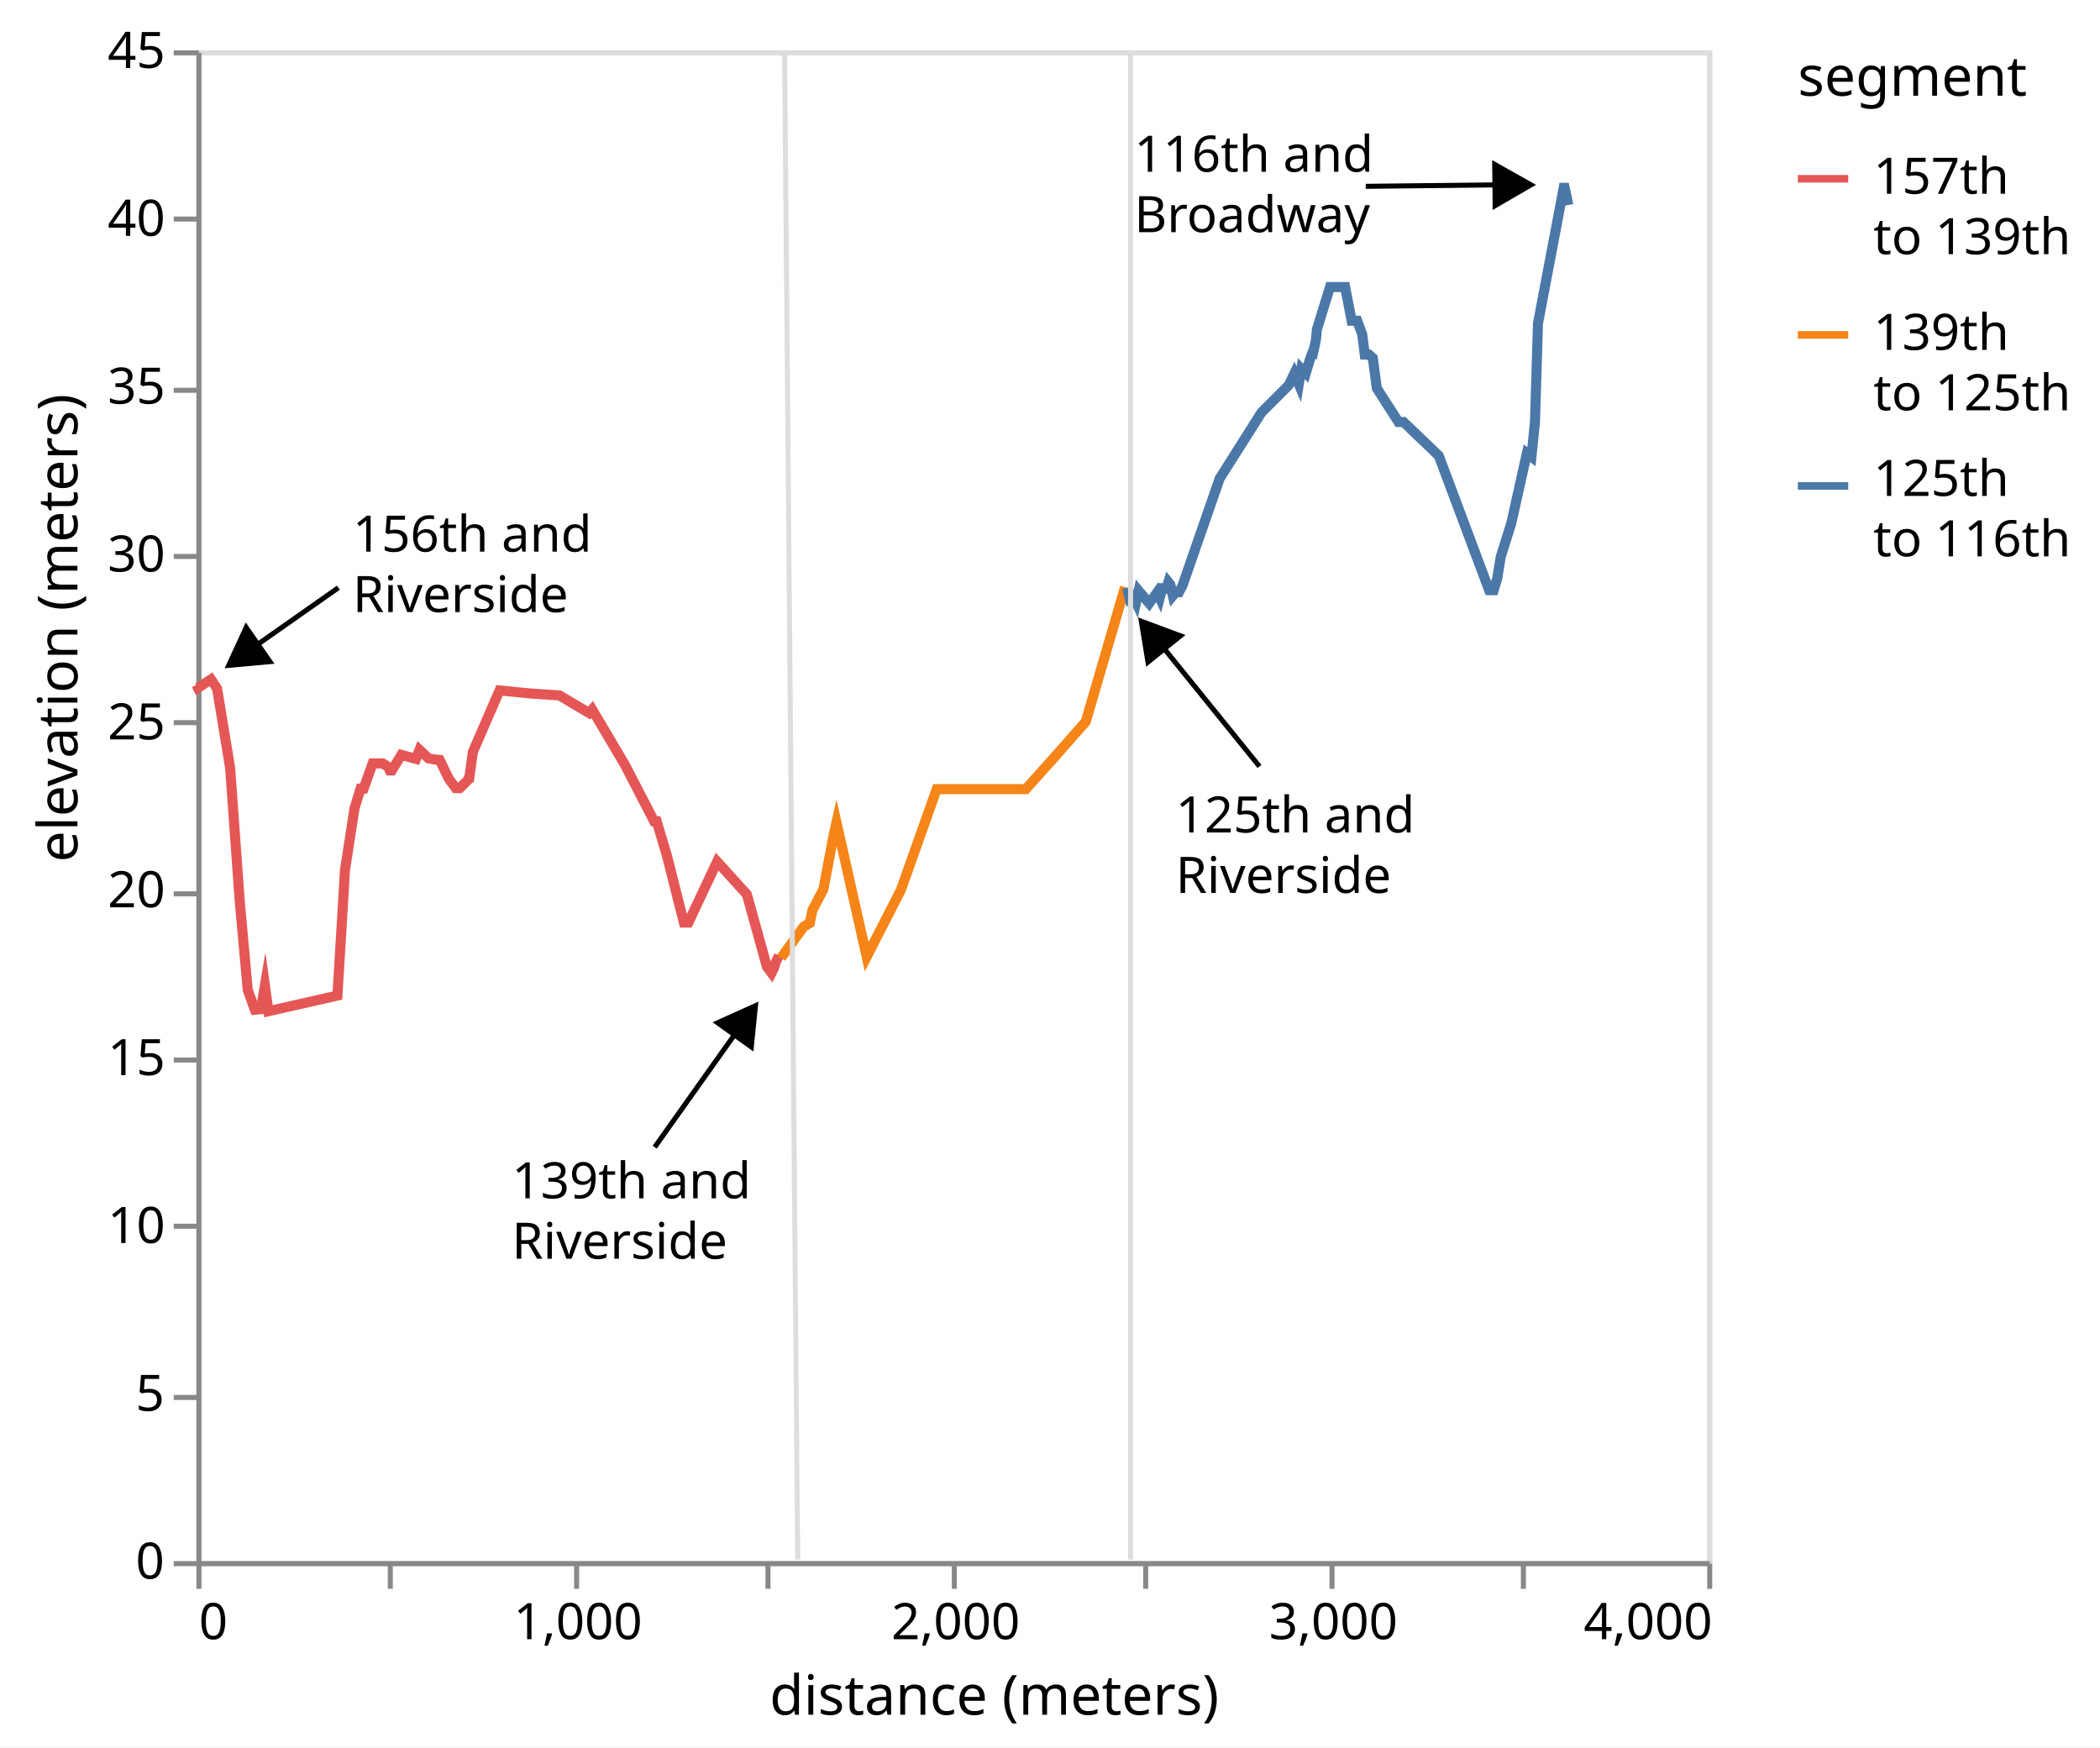
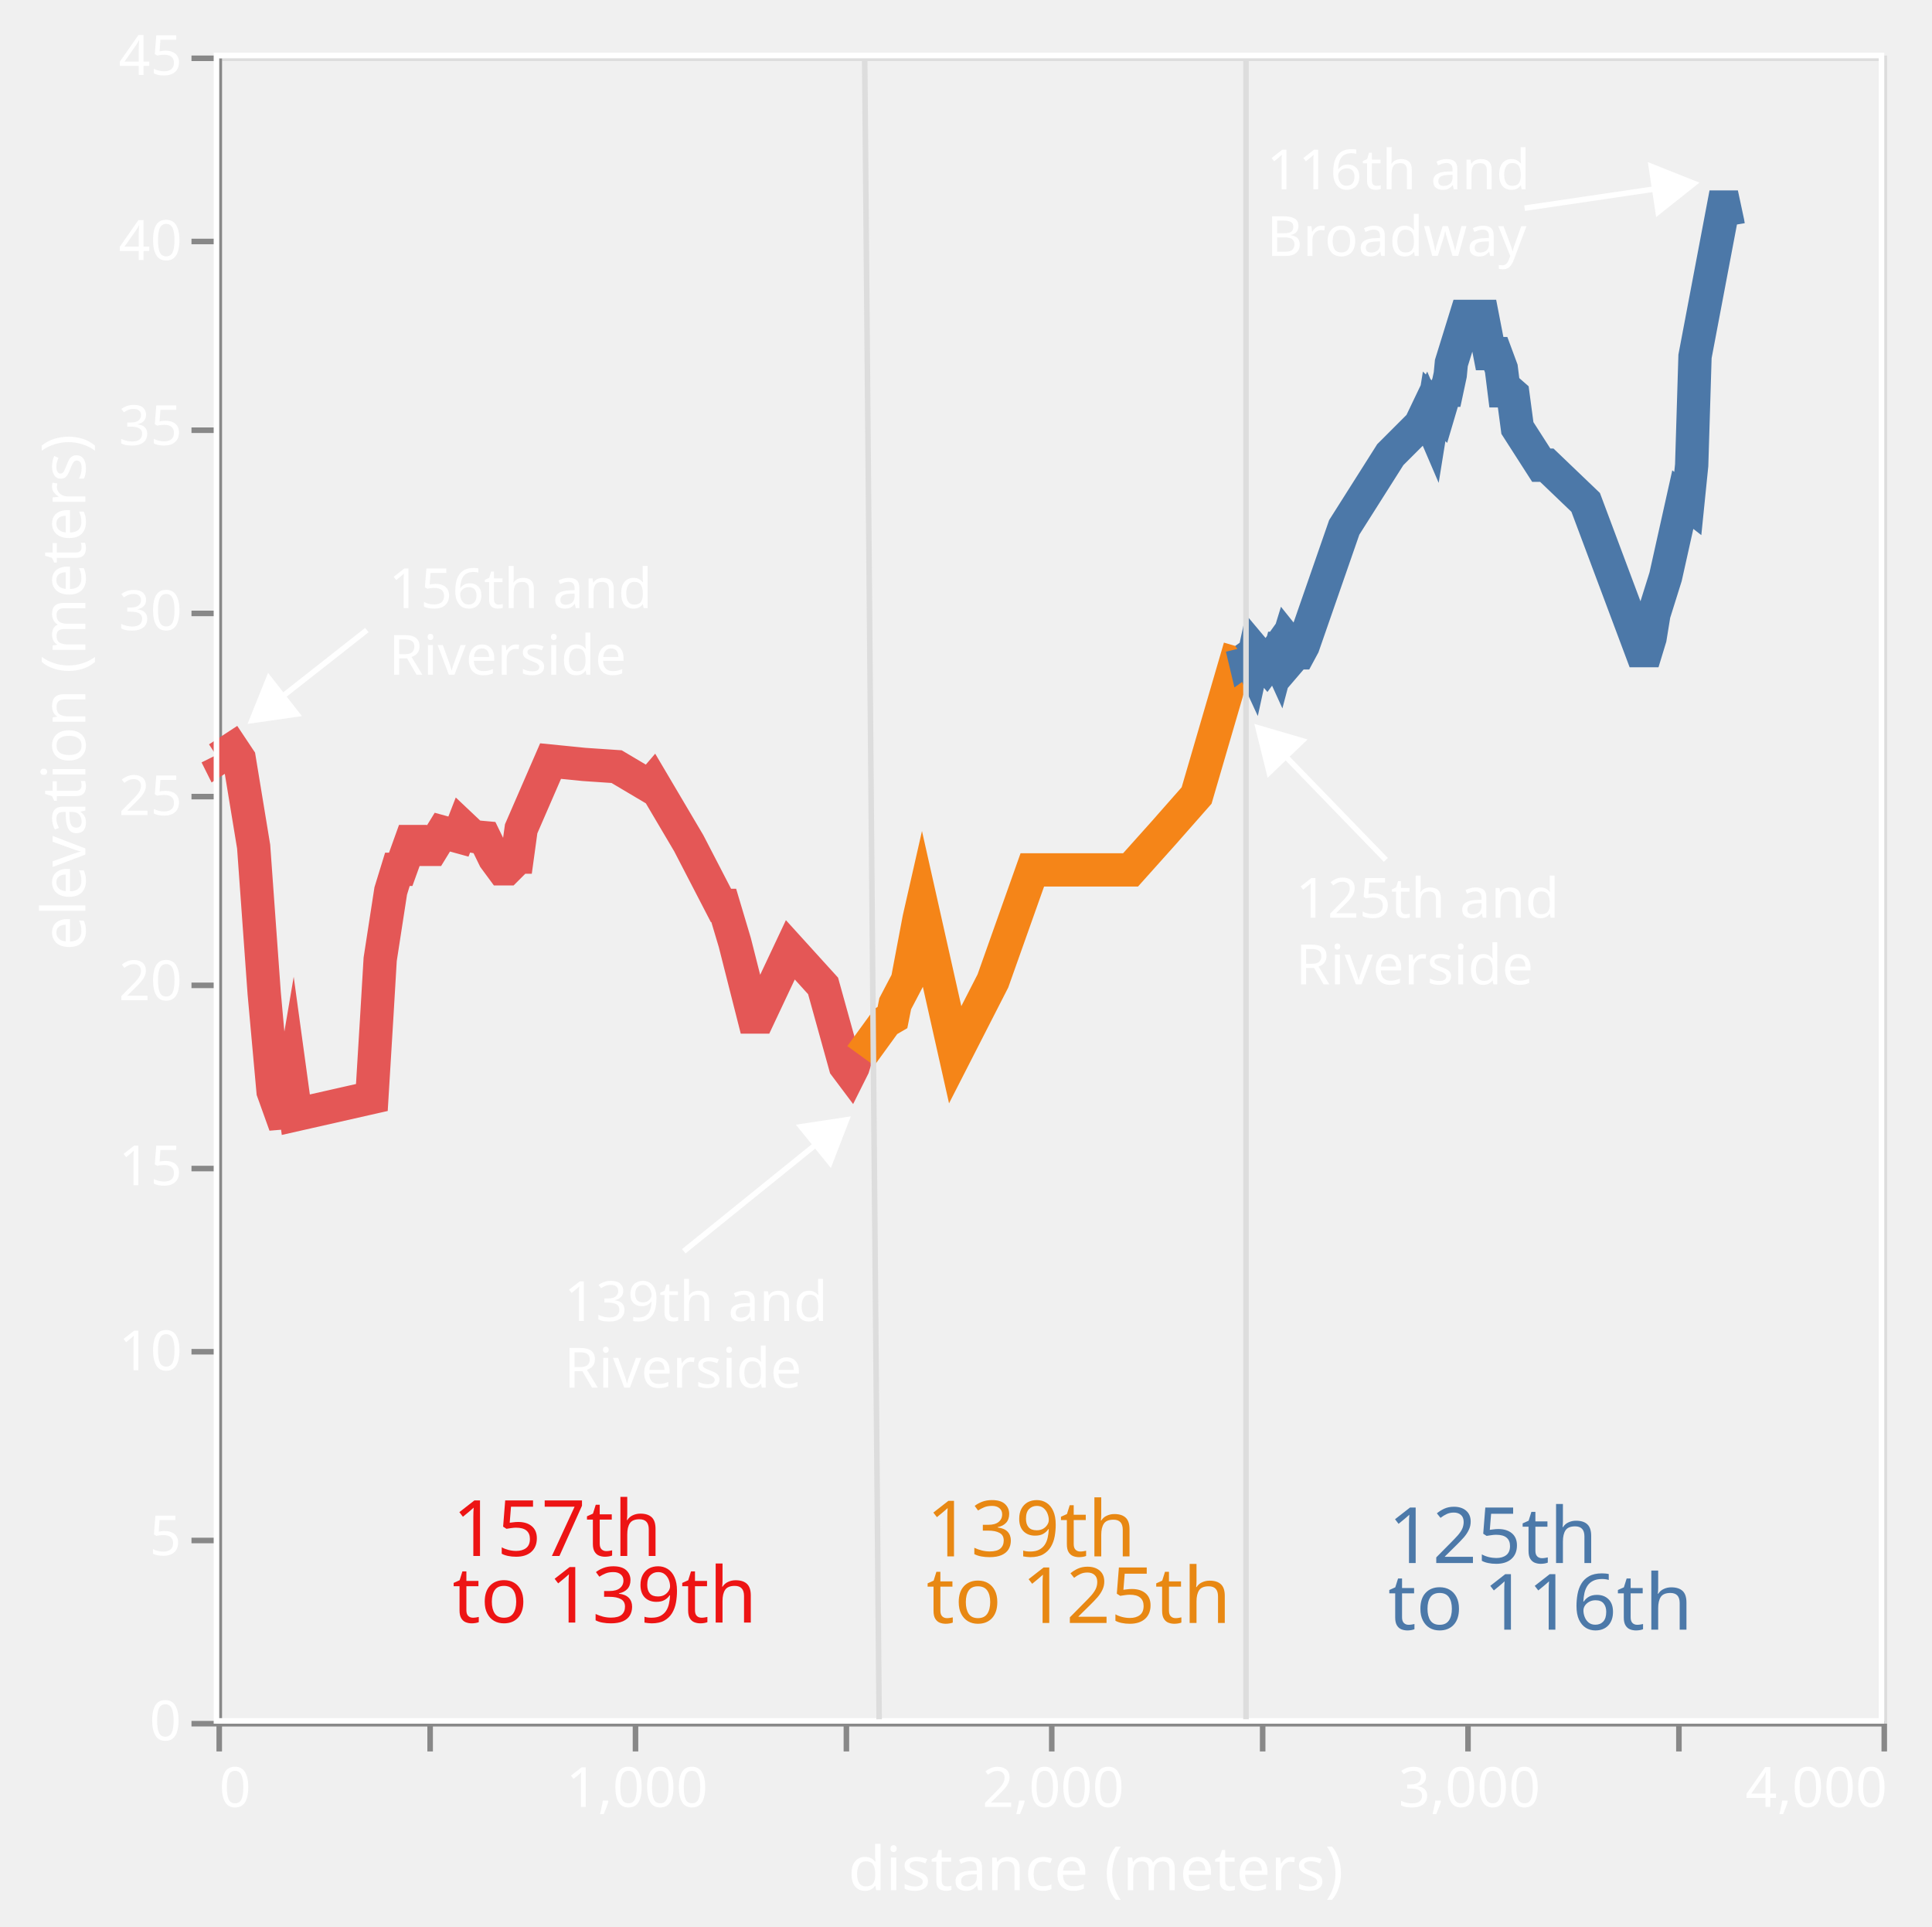
- <svg xmlns="http://www.w3.org/2000/svg" version="1.1" id="Layer_1" x="0px" y="0px" viewBox="0 0 417 347" style="enable-background:new 0 0 417 347;" xml:space="preserve">
+ <svg xmlns="http://www.w3.org/2000/svg" version="1.1" id="Layer_1" x="0px" y="0px" viewBox="0 0 348.1 347" style="enable-background:new 0 0 348.1 347;" xml:space="preserve">
  <style type="text/css">
- 	.st0{fill:#FFFFFF;}
- 	.st1{fill:none;stroke:#DDDDDD;stroke-miterlimit:10;}
- 	.st2{fill:none;}
- 	.st3{display:none;fill:none;stroke:#DDDDDD;stroke-miterlimit:10;}
- 	.st4{fill:none;stroke:#888888;stroke-miterlimit:10;}
- 	.st5{font-family:'ArialMT';}
- 	.st6{font-size:10px;}
- 	.st7{opacity:0;enable-background:new    ;}
- 	.st8{font-family:'Arial-BoldMT';}
- 	.st9{font-size:11px;}
- 	.st10{display:none;}
- 	.st11{fill:none;stroke:#E45756;stroke-width:2;stroke-miterlimit:10;}
- 	.st12{display:none;fill:none;stroke:#E45756;stroke-width:2;stroke-miterlimit:10;}
- 	.st13{fill:none;stroke:#F58518;stroke-width:2;stroke-miterlimit:10;}
- 	.st14{display:none;fill:none;stroke:#F58518;stroke-width:2;stroke-miterlimit:10;}
- 	.st15{fill:none;stroke:#4C78A8;stroke-width:2;stroke-miterlimit:10;}
- 	.st16{display:none;fill:none;stroke:#4C78A8;stroke-width:2;stroke-miterlimit:10;}
- 	.st17{fill:none;stroke:#000000;stroke-miterlimit:10;}
- 	.st18{fill:none;stroke:#4C78A8;stroke-width:1.5;stroke-miterlimit:10;}
- 	.st19{fill:none;stroke:#F58518;stroke-width:1.5;stroke-miterlimit:10;}
- 	.st20{fill:none;stroke:#E45756;stroke-width:1.5;stroke-miterlimit:10;}
+ 	.st0{display:none;}
+ 	.st1{display:inline;fill:#4336BF;stroke:#000000;stroke-miterlimit:10;}
+ 	.st2{fill:none;stroke:#DDDDDD;stroke-miterlimit:10;}
+ 	.st3{fill:none;}
+ 	.st4{display:none;fill:none;stroke:#DDDDDD;stroke-miterlimit:10;}
+ 	.st5{fill:none;stroke:#888888;stroke-miterlimit:10;}
+ 	.st6{fill:#FFFFFF;}
+ 	.st7{font-family:'ArialMT';}
+ 	.st8{font-size:10px;}
+ 	.st9{opacity:0;enable-background:new    ;}
+ 	.st10{font-family:'Arial-BoldMT';}
+ 	.st11{font-size:11px;}
+ 	.st12{fill:none;stroke:#E45756;stroke-width:6;stroke-miterlimit:10;}
+ 	.st13{display:none;fill:none;stroke:#E45756;stroke-width:2;stroke-miterlimit:10;}
+ 	.st14{fill:none;stroke:#F58518;stroke-width:6;stroke-miterlimit:10;}
+ 	.st15{display:none;fill:none;stroke:#F58518;stroke-width:2;stroke-miterlimit:10;}
+ 	.st16{fill:none;stroke:#FFFFFF;stroke-miterlimit:10;}
+ 	.st17{fill:none;stroke:#4C78A8;stroke-width:6;stroke-miterlimit:10;}
+ 	.st18{display:none;fill:none;stroke:#4C78A8;stroke-width:2;stroke-miterlimit:10;}
+ 	.st19{fill:#4C79A9;}
+ 	.st20{font-size:14px;}
+ 	.st21{fill:#E88813;}
+ 	.st22{fill:#ED1414;}
</style>
-   <rect class="st0" width="417" height="347" />
-   <path class="st1" d="M39.5,10.5h300v300h-300V10.5z" />
-   <path pointer-events="none" class="st2" d="M39.5,310.5L39.5,310.5L39.5,310.5L39.5,310.5z" />
-   <line class="st1" x1="39.5" y1="10.5" x2="39.5" y2="310.5" />
-   <line class="st1" x1="339.5" y1="10.5" x2="339.5" y2="310.5" />
-   <path pointer-events="none" class="st3" d="M39.5,310.5" />
-   <path pointer-events="none" class="st2" d="M39.5,10.5L39.5,10.5L39.5,10.5L39.5,10.5z" />
-   <line class="st1" x1="39.5" y1="310.5" x2="339.5" y2="310.5" />
-   <line class="st1" x1="39.5" y1="10.5" x2="339.5" y2="10.5" />
-   <path pointer-events="none" class="st3" d="M39.5,10.5" />
-   <path pointer-events="none" class="st2" d="M39.5,310.5L39.5,310.5L39.5,310.5L39.5,310.5z" />
-   <line class="st4" x1="39.5" y1="310.5" x2="39.5" y2="315.5" />
-   <line class="st4" x1="77.5" y1="310.5" x2="77.5" y2="315.5" />
-   <line class="st4" x1="114.5" y1="310.5" x2="114.5" y2="315.5" />
-   <line class="st4" x1="152.5" y1="310.5" x2="152.5" y2="315.5" />
-   <line class="st4" x1="189.5" y1="310.5" x2="189.5" y2="315.5" />
-   <line class="st4" x1="227.5" y1="310.5" x2="227.5" y2="315.5" />
-   <line class="st4" x1="264.5" y1="310.5" x2="264.5" y2="315.5" />
-   <line class="st4" x1="302.5" y1="310.5" x2="302.5" y2="315.5" />
-   <line class="st4" x1="339.5" y1="310.5" x2="339.5" y2="315.5" />
-   <text transform="matrix(1 0 0 1 39.5 325.5)" class="st5 st6">0</text>
-   <text transform="matrix(1 0 0 1 68.6577 325.5)" class="st7 st5 st6">500</text>
-   <text transform="matrix(1 0 0 1 101.9878 325.5)" class="st5 st6">1,000</text>
-   <text transform="matrix(1 0 0 1 139.4878 325.5)" class="st7 st5 st6">1,500</text>
-   <text transform="matrix(1 0 0 1 176.9878 325.5)" class="st5 st6">2,000</text>
-   <text transform="matrix(1 0 0 1 214.4878 325.5)" class="st7 st5 st6">2,500</text>
-   <text transform="matrix(1 0 0 1 251.9878 325.5)" class="st5 st6">3,000</text>
-   <text transform="matrix(1 0 0 1 289.4878 325.5)" class="st7 st5 st6">3,500</text>
-   <text transform="matrix(1 0 0 1 314.4756 325.5)" class="st5 st6">4,000</text>
-   <line class="st4" x1="39.5" y1="310.5" x2="339.5" y2="310.5" />
-   <text transform="matrix(1 0 0 1 152.8181 340.5)" class="st8 st9">distance (meters)</text>
-   <path pointer-events="none" class="st10" d="M39.5,310.5" />
-   <path pointer-events="none" class="st2" d="M39.5,10.5L39.5,10.5L39.5,10.5L39.5,10.5z" />
-   <line class="st4" x1="39.5" y1="310.5" x2="34.5" y2="310.5" />
-   <line class="st4" x1="39.5" y1="277.5" x2="34.5" y2="277.5" />
-   <line class="st4" x1="39.5" y1="243.5" x2="34.5" y2="243.5" />
-   <line class="st4" x1="39.5" y1="210.5" x2="34.5" y2="210.5" />
-   <line class="st4" x1="39.5" y1="177.5" x2="34.5" y2="177.5" />
-   <line class="st4" x1="39.5" y1="143.5" x2="34.5" y2="143.5" />
-   <line class="st4" x1="39.5" y1="110.5" x2="34.5" y2="110.5" />
-   <line class="st4" x1="39.5" y1="77.5" x2="34.5" y2="77.5" />
-   <line class="st4" x1="39.5" y1="43.5" x2="34.5" y2="43.5" />
-   <line class="st4" x1="39.5" y1="10.5" x2="34.5" y2="10.5" />
-   <text transform="matrix(1 0 0 1 26.9385 313.5)" class="st5 st6">0</text>
-   <text transform="matrix(1 0 0 1 26.9385 280.1666)" class="st5 st6">5</text>
-   <text transform="matrix(1 0 0 1 21.377 246.8333)" class="st5 st6">10</text>
-   <text transform="matrix(1 0 0 1 21.377 213.5)" class="st5 st6">15</text>
-   <text transform="matrix(1 0 0 1 21.377 180.1667)" class="st5 st6">20</text>
-   <text transform="matrix(1 0 0 1 21.377 146.8333)" class="st5 st6">25</text>
-   <text transform="matrix(1 0 0 1 21.377 113.5)" class="st5 st6">30</text>
-   <text transform="matrix(1 0 0 1 21.377 80.1667)" class="st5 st6">35</text>
-   <text transform="matrix(1 0 0 1 21.377 46.8334)" class="st5 st6">40</text>
-   <text transform="matrix(1 0 0 1 21.377 13.5)" class="st5 st6">45</text>
-   <line class="st4" x1="39.5" y1="310.5" x2="39.5" y2="10.5" />
-   <text transform="matrix(6.123234e-17 -1 1 6.123234e-17 15.377 171.2051)" class="st8 st9">elevation (meters)</text>
-   <path pointer-events="none" class="st10" d="M39.5,10.5" />
-   <path class="st2" d="M39,10h300v300H39V10z" />
-   <path class="st11" d="M39,136l0.3,0.6l2.6-1.7l1.2,1.8l2.6,15.8l1.9,26.4l1.6,17.7l1.4,3.9l1.2-0.1l0.8-4.7l0.7,5.1l13.7-3.1  l0.9-14.8l0.6-10.1l1.9-12.3l1.2-3.9h0.6l1.8-5h2l1.1,0.7l0.3,0.7h0.4l1.9-3.1l2.9,0.8l0.7-1.8l1.8,1.7l1.1,0.2l1.1,0.1l1.8,3.7  l1.4,1.9h0.8l1.6-1.6l0.2-0.5h0.1l0.7-5.1l5.3-12.2l6,0.6l5.9,0.4l5.9,3.5l0.6-0.7l0,0l0,0l6.5,11l5.8,11.2h0.5l2,6.7l1.8,7.1  l1.6,6.3h0.5h0.4l5.7-12.1l5.9,6.5l4,14.4l0.9,1.2l0.5-1l0.4-1.3l0.6-1.1" />
-   <path class="st12" d="M39,10" />
-   <path class="st2" d="M39,10h300v300H39V10z" />
-   <path class="st13" d="M155.1,190.2l4.5-6.2l1.2-0.7l0.5-2.5l2.2-4.2l2.1-11.1l0.5-2.2l6,26.7l6.8-13.3l7.1-20h5.8h6h5.9l6-6.7  l5.9-6.7l7.8-26.7" />
-   <path class="st14" d="M39,10" />
-   <path class="st2" d="M39,10h300v300H39V10z" />
-   <path class="st15" d="M223.8,116.7l0.5,2.1l0.7-0.5l0.6,1.3l0.5-2.3l2.1,2.5l1.1-1.5l0.5-0.7l0.5,1.1l0.5-1.9h0.2l0.6,0.1l0.4-1.3  l0.4,0.5l0.5,2.2l0.6-0.7h0.6l0.7-1.3l7.4-21.3l8.3-13.1l5.4-5.4l1.1-2.3l0.9,2.1l0.5-3.1l0.9,0.9l0.8-2.7l0.4-1.1h0.2l0.6-2.8  l0.2-2.1l2.6-8.4h0.9h2.1l1.3,6.7h1.1l1,2.7l0.5,4h0.4h0.4l0.8,0.7l0.8,6l4.3,6.7h0.5h0.5l7,6.7l10,26.7h0.9l0,0l0,0l0.7-2.3  l0.7-4.3l2.1-6.7l3.1-13.9l0.9,0.7l0.7-6.9l0.6-19.6l5.1-26.9h0.2l0.6,2.8l0.1,0.6" />
-   <path class="st16" d="M39,10" />
-   <path pointer-events="none" class="st2" d="M357,10h55v53h-55V10z" />
-   <path pointer-events="none" class="st2" d="M357,26L357,26L357,26L357,26z" />
-   <path pointer-events="none" class="st2" d="M357,26h54.9v11H357V26z" />
-   <path pointer-events="none" class="st10" d="M357,26" />
-   <path pointer-events="none" class="st2" d="M357,39h54.9v11H357V39z" />
-   <path pointer-events="none" class="st10" d="M357,39" />
-   <path pointer-events="none" class="st2" d="M357,52h54.9v11H357V52z" />
-   <path pointer-events="none" class="st10" d="M357,52" />
-   <path pointer-events="none" class="st10" d="M357,26" />
-   <text transform="matrix(1 0 0 1 357 19)" class="st8 st9">segment</text>
-   <path pointer-events="none" class="st10" d="M357,10" />
-   <path class="st10" d="M39,10" />
+   <g id="Layer_2_00000067958442774057586020000017495672347120467869_" class="st0">
+     <rect x="-40.5" y="-23.1" class="st1" width="423.6" height="393.3" />
+   </g>
+   <path class="st2" d="M39.5,10.5h300v300h-300V10.5z" />
+   <path pointer-events="none" class="st3" d="M39.5,310.5L39.5,310.5L39.5,310.5L39.5,310.5z" />
+   <line class="st2" x1="39.5" y1="10.5" x2="39.5" y2="310.5" />
+   <line class="st2" x1="339.5" y1="10.5" x2="339.5" y2="310.5" />
+   <path pointer-events="none" class="st4" d="M39.5,310.5" />
+   <path pointer-events="none" class="st3" d="M39.5,10.5L39.5,10.5L39.5,10.5L39.5,10.5z" />
+   <line class="st2" x1="39.5" y1="310.5" x2="339.5" y2="310.5" />
+   <line class="st2" x1="39.5" y1="10.5" x2="339.5" y2="10.5" />
+   <path pointer-events="none" class="st4" d="M39.5,10.5" />
+   <path pointer-events="none" class="st3" d="M39.5,310.5L39.5,310.5L39.5,310.5L39.5,310.5z" />
+   <line class="st5" x1="39.5" y1="310.5" x2="39.5" y2="315.5" />
+   <line class="st5" x1="77.5" y1="310.5" x2="77.5" y2="315.5" />
+   <line class="st5" x1="114.5" y1="310.5" x2="114.5" y2="315.5" />
+   <line class="st5" x1="152.5" y1="310.5" x2="152.5" y2="315.5" />
+   <line class="st5" x1="189.5" y1="310.5" x2="189.5" y2="315.5" />
+   <line class="st5" x1="227.5" y1="310.5" x2="227.5" y2="315.5" />
+   <line class="st5" x1="264.5" y1="310.5" x2="264.5" y2="315.5" />
+   <line class="st5" x1="302.5" y1="310.5" x2="302.5" y2="315.5" />
+   <line class="st5" x1="339.5" y1="310.5" x2="339.5" y2="315.5" />
+   <text transform="matrix(1 0 0 1 39.5 325.5)" class="st6 st7 st8">0</text>
+   <text transform="matrix(1 0 0 1 68.6577 325.5)" class="st9 st7 st8">500</text>
+   <text transform="matrix(1 0 0 1 101.9878 325.5)" class="st6 st7 st8">1,000</text>
+   <text transform="matrix(1 0 0 1 139.4878 325.5)" class="st9 st7 st8">1,500</text>
+   <text transform="matrix(1 0 0 1 176.9878 325.5)" class="st6 st7 st8">2,000</text>
+   <text transform="matrix(1 0 0 1 214.4878 325.5)" class="st9 st7 st8">2,500</text>
+   <text transform="matrix(1 0 0 1 251.9878 325.5)" class="st6 st7 st8">3,000</text>
+   <text transform="matrix(1 0 0 1 289.4878 325.5)" class="st9 st7 st8">3,500</text>
+   <text transform="matrix(1 0 0 1 314.4756 325.5)" class="st6 st7 st8">4,000</text>
+   <line class="st5" x1="39.5" y1="310.5" x2="339.5" y2="310.5" />
+   <text transform="matrix(1 0 0 1 152.8181 340.5)" class="st6 st10 st11">distance (meters)</text>
+   <path pointer-events="none" class="st0" d="M39.5,310.5" />
+   <path pointer-events="none" class="st3" d="M39.5,10.5L39.5,10.5L39.5,10.5L39.5,10.5z" />
+   <line class="st5" x1="39.5" y1="310.5" x2="34.5" y2="310.5" />
+   <line class="st5" x1="39.5" y1="277.5" x2="34.5" y2="277.5" />
+   <line class="st5" x1="39.5" y1="243.5" x2="34.5" y2="243.5" />
+   <line class="st5" x1="39.5" y1="210.5" x2="34.5" y2="210.5" />
+   <line class="st5" x1="39.5" y1="177.5" x2="34.5" y2="177.5" />
+   <line class="st5" x1="39.5" y1="143.5" x2="34.5" y2="143.5" />
+   <line class="st5" x1="39.5" y1="110.5" x2="34.5" y2="110.5" />
+   <line class="st5" x1="39.5" y1="77.5" x2="34.5" y2="77.5" />
+   <line class="st5" x1="39.5" y1="43.5" x2="34.5" y2="43.5" />
+   <line class="st5" x1="39.5" y1="10.5" x2="34.5" y2="10.5" />
+   <text transform="matrix(1 0 0 1 26.9385 313.5)" class="st6 st7 st8">0</text>
+   <text transform="matrix(1 0 0 1 26.9385 280.1666)" class="st6 st7 st8">5</text>
+   <text transform="matrix(1 0 0 1 21.377 246.8333)" class="st6 st7 st8">10</text>
+   <text transform="matrix(1 0 0 1 21.377 213.5)" class="st6 st7 st8">15</text>
+   <text transform="matrix(1 0 0 1 21.377 180.1667)" class="st6 st7 st8">20</text>
+   <text transform="matrix(1 0 0 1 21.377 146.8333)" class="st6 st7 st8">25</text>
+   <text transform="matrix(1 0 0 1 21.377 113.5)" class="st6 st7 st8">30</text>
+   <text transform="matrix(1 0 0 1 21.377 80.1667)" class="st6 st7 st8">35</text>
+   <text transform="matrix(1 0 0 1 21.377 46.8334)" class="st6 st7 st8">40</text>
+   <text transform="matrix(1 0 0 1 21.377 13.5)" class="st6 st7 st8">45</text>
+   <line class="st5" x1="39.5" y1="310.5" x2="39.5" y2="10.5" />
+   <text transform="matrix(6.123234e-17 -1 1 6.123234e-17 15.377 171.2051)" class="st6 st10 st11">elevation (meters)</text>
+   <path pointer-events="none" class="st0" d="M39.5,10.5" />
+   <path class="st3" d="M39,10h300v300H39V10z" />
+   <path class="st12" d="M39,136l0.3,0.6l2.6-1.7l1.2,1.8l2.6,15.8l1.9,26.4l1.6,17.7l1.4,3.9l1.2-0.1l0.8-4.7l0.7,5.1l13.7-3.1  l0.9-14.8l0.6-10.1l1.9-12.3l1.2-3.9h0.6l1.8-5h2l1.1,0.7l0.3,0.7h0.4l1.9-3.1l2.9,0.8l0.7-1.8l1.8,1.7l1.1,0.2l1.1,0.1l1.8,3.7  l1.4,1.9h0.8l1.6-1.6l0.2-0.5h0.1l0.7-5.1l5.3-12.2l6,0.6l5.9,0.4l5.9,3.5l0.6-0.7l0,0l0,0l6.5,11l5.8,11.2h0.5l2,6.7l1.8,7.1  l1.6,6.3h0.5h0.4l5.7-12.1l5.9,6.5l4,14.4l0.9,1.2l0.5-1l0.4-1.3l0.6-1.1" />
+   <path class="st13" d="M39,10" />
+   <path class="st3" d="M39,10h300v300H39V10z" />
+   <path class="st14" d="M155.1,190.2l4.5-6.2l1.2-0.7l0.5-2.5l2.2-4.2l2.1-11.1l0.5-2.2l6,26.7l6.8-13.3l7.1-20h5.8h6h5.9l6-6.7  l5.9-6.7l7.8-26.7" />
+   <path class="st15" d="M39,10" />
+   <path class="st16" d="M39,10h300v300H39V10z" />
+   <path class="st17" d="M223.8,116.7l0.5,2.1l0.7-0.5l0.6,1.3l0.5-2.3l2.1,2.5l1.1-1.5l0.5-0.7l0.5,1.1l0.5-1.9h0.2l0.6,0.1l0.4-1.3  l0.4,0.5l0.5,2.2l0.6-0.7h0.6l0.7-1.3l7.4-21.3l8.3-13.1l5.4-5.4l1.1-2.3l0.9,2.1l0.5-3.1l0.9,0.9l0.8-2.7l0.4-1.1h0.2l0.6-2.8  l0.2-2.1l2.6-8.4h0.9h2.1l1.3,6.7h1.1l1,2.7l0.5,4h0.4h0.4l0.8,0.7l0.8,6l4.3,6.7h0.5h0.5l7,6.7l10,26.7h0.9l0,0l0,0l0.7-2.3  l0.7-4.3l2.1-6.7l3.1-13.9l0.9,0.7l0.7-6.9l0.6-19.6l5.1-26.9h0.2l0.6,2.8l0.1,0.6" />
+   <path class="st18" d="M39,10" />
+   <path pointer-events="none" class="st3" d="M357,26L357,26L357,26L357,26z" />
+   <path pointer-events="none" class="st0" d="M357,26" />
+   <path pointer-events="none" class="st0" d="M357,39" />
+   <path pointer-events="none" class="st0" d="M357,52" />
+   <path pointer-events="none" class="st0" d="M357,26" />
+   <path pointer-events="none" class="st0" d="M357,10" />
+   <path class="st0" d="M39,10" />
+   <rect x="101.6" y="230.9" class="st3" width="49.8" height="25.3" />
+   <text transform="matrix(1 0 0 1 101.642 237.9612)" class="st6 st7 st8">139th and </text>
+   <text transform="matrix(1 0 0 1 101.642 249.9612)" class="st6 st7 st8">Riverside</text>
+   <rect x="233.5" y="158.2" class="st3" width="49.8" height="25.3" />
+   <text transform="matrix(1 0 0 1 233.4581 165.3143)" class="st6 st7 st8">125th and </text>
+   <text transform="matrix(1 0 0 1 233.4581 177.3143)" class="st6 st7 st8">Riverside</text>
+   <rect x="70" y="102.4" class="st3" width="49.8" height="25.3" />
+   <text transform="matrix(1 0 0 1 70.0432 109.5467)" class="st6 st7 st8">156th and </text>
+   <text transform="matrix(1 0 0 1 70.0432 121.5467)" class="st6 st7 st8">Riverside</text>
+   <rect x="225.2" y="27" class="st3" width="49.8" height="25.3" />
+   <text transform="matrix(1 0 0 1 228.2299 34.1052)" class="st6 st7 st8">116th and </text>
+   <text transform="matrix(1 0 0 1 228.2299 46.1052)" class="st6 st7 st8">Broadway</text>
+   <line class="st3" x1="152.5" y1="310.5" x2="153.3" y2="10.5" />
+   <path class="st6" d="M223.8,11.3L223.5,310L223.8,11.3z" />
+   <line class="st3" x1="154.9" y1="310" x2="155.1" y2="11.3" />
+   <line class="st3" x1="223.5" y1="310" x2="223.8" y2="11.3" />
+   <path class="st6" d="M175.7,250.1" />
+   <line class="st2" x1="224.5" y1="309.7" x2="224.5" y2="11" />
+   <line class="st2" x1="158.4" y1="309.7" x2="155.8" y2="11" />
  <g>
-     <line class="st2" x1="130" y1="227.8" x2="150.6" y2="198.9" />
+     <text transform="matrix(1 0 0 1 250.1002 281.5624)" class="st19 st10 st20">125th</text>
+     <text transform="matrix(1 0 0 1 250.1002 293.5624)" class="st19 st10 st20">to 116th</text>
+   </g>
+   <g>
+     <text transform="matrix(1 0 0 1 166.9182 280.3624)" class="st21 st10 st20">139th </text>
+     <text transform="matrix(1 0 0 1 166.9182 292.3624)" class="st21 st10 st20">to 125th</text>
+   </g>
+   <g>
    <g>
-       <line class="st17" x1="130" y1="227.8" x2="146.4" y2="204.7" />
+       <text transform="matrix(1 0 0 1 81.5165 280.2865)" class="st22 st10 st20">157th</text>
+     </g>
+     <text transform="matrix(1 0 0 1 81.5165 292.2865)" class="st22 st10 st20">to 139th</text>
+   </g>
+   <g>
+     <line class="st3" x1="66.1" y1="113.5" x2="44.6" y2="130.4" />
+     <g>
+       <line class="st16" x1="66.1" y1="113.5" x2="50.2" y2="126" />
      <g>
-         <polygon points="149.6,208.8 150.6,198.9 141.5,203    " />
+         <polygon class="st6" points="48.3,121.2 44.6,130.4 54.4,129    " />
      </g>
    </g>
  </g>
  <g>
-     <line class="st2" x1="250.1" y1="152.2" x2="226" y2="122.6" />
+     <line class="st3" x1="249.7" y1="154.9" x2="226" y2="130.4" />
    <g>
-       <line class="st17" x1="250.1" y1="152.2" x2="230.6" y2="128.1" />
+       <line class="st16" x1="249.7" y1="154.9" x2="231" y2="135.6" />
      <g>
-         <polygon points="235.4,126.1 226,122.6 227.6,132.4    " />
+         <polygon class="st6" points="235.6,133.2 226,130.4 228.4,140.1    " />
      </g>
    </g>
  </g>
-   <rect x="101.6" y="230.9" class="st2" width="49.8" height="25.3" />
-   <text transform="matrix(1 0 0 1 101.642 237.9612)" class="st5 st6">139th and </text>
-   <text transform="matrix(1 0 0 1 101.642 249.9612)" class="st5 st6">Riverside</text>
-   <rect x="233.5" y="158.2" class="st2" width="49.8" height="25.3" />
-   <text transform="matrix(1 0 0 1 233.4581 165.3143)" class="st5 st6">125th and </text>
-   <text transform="matrix(1 0 0 1 233.4581 177.3143)" class="st5 st6">Riverside</text>
-   <rect x="70" y="102.4" class="st2" width="49.8" height="25.3" />
-   <text transform="matrix(1 0 0 1 70.0432 109.5467)" class="st5 st6">156th and </text>
-   <text transform="matrix(1 0 0 1 70.0432 121.5467)" class="st5 st6">Riverside</text>
  <g>
-     <line class="st2" x1="67.2" y1="116.7" x2="44.6" y2="132.7" />
+     <line class="st3" x1="274.7" y1="37.5" x2="306.2" y2="32.9" />
    <g>
-       <line class="st17" x1="67.2" y1="116.7" x2="50.4" y2="128.5" />
+       <line class="st16" x1="274.7" y1="37.5" x2="299.1" y2="33.9" />
      <g>
-         <polygon points="48.8,123.6 44.6,132.7 54.5,131.8    " />
+         <polygon class="st6" points="298.4,39.1 306.2,32.9 296.9,29.2    " />
      </g>
    </g>
  </g>
-   <rect x="225.2" y="27" class="st2" width="49.8" height="25.3" />
-   <text transform="matrix(1 0 0 1 225.2299 34.1052)" class="st5 st6">116th and </text>
-   <text transform="matrix(1 0 0 1 225.2299 46.1052)" class="st5 st6">Broadway</text>
  <g>
-     <line class="st2" x1="271.2" y1="37" x2="305" y2="36.7" />
+     <line class="st3" x1="123.2" y1="225.4" x2="153.3" y2="201.1" />
    <g>
-       <line class="st17" x1="271.2" y1="37" x2="297.8" y2="36.7" />
+       <line class="st16" x1="123.2" y1="225.4" x2="147.7" y2="205.6" />
      <g>
-         <polygon points="296.4,41.7 305,36.7 296.3,31.8    " />
+         <polygon class="st6" points="149.7,210.4 153.3,201.1 143.4,202.6    " />
      </g>
    </g>
  </g>
-   <path class="st18" d="M357,96.5h10" />
-   <text transform="matrix(1 0 0 1 372 98.4771)" class="st5 st6">125th</text>
-   <text transform="matrix(1 0 0 1 372 110.4772)" class="st5 st6">to 116th</text>
-   <path class="st19" d="M357,66.5h10" />
-   <text transform="matrix(1 0 0 1 372 69.4771)" class="st5 st6">139th </text>
-   <text transform="matrix(1 0 0 1 372 81.4771)" class="st5 st6">to 125th</text>
-   <path class="st20" d="M357,35.5h10" />
-   <text transform="matrix(1 0 0 1 372 38.4771)" class="st5 st6">157th</text>
-   <text transform="matrix(1 0 0 1 372 50.4771)" class="st5 st6">to 139th</text>
-   <line class="st2" x1="152.5" y1="310.5" x2="153.3" y2="10.5" />
-   <path class="st0" d="M223.8,11.3L223.5,310L223.8,11.3z" />
-   <line class="st2" x1="154.9" y1="310" x2="155.1" y2="11.3" />
-   <line class="st2" x1="223.5" y1="310" x2="223.8" y2="11.3" />
-   <path class="st0" d="M175.7,250.1" />
-   <line class="st1" x1="224.5" y1="309.7" x2="224.5" y2="11" />
-   <line class="st1" x1="158.4" y1="309.7" x2="155.8" y2="11" />
</svg>
